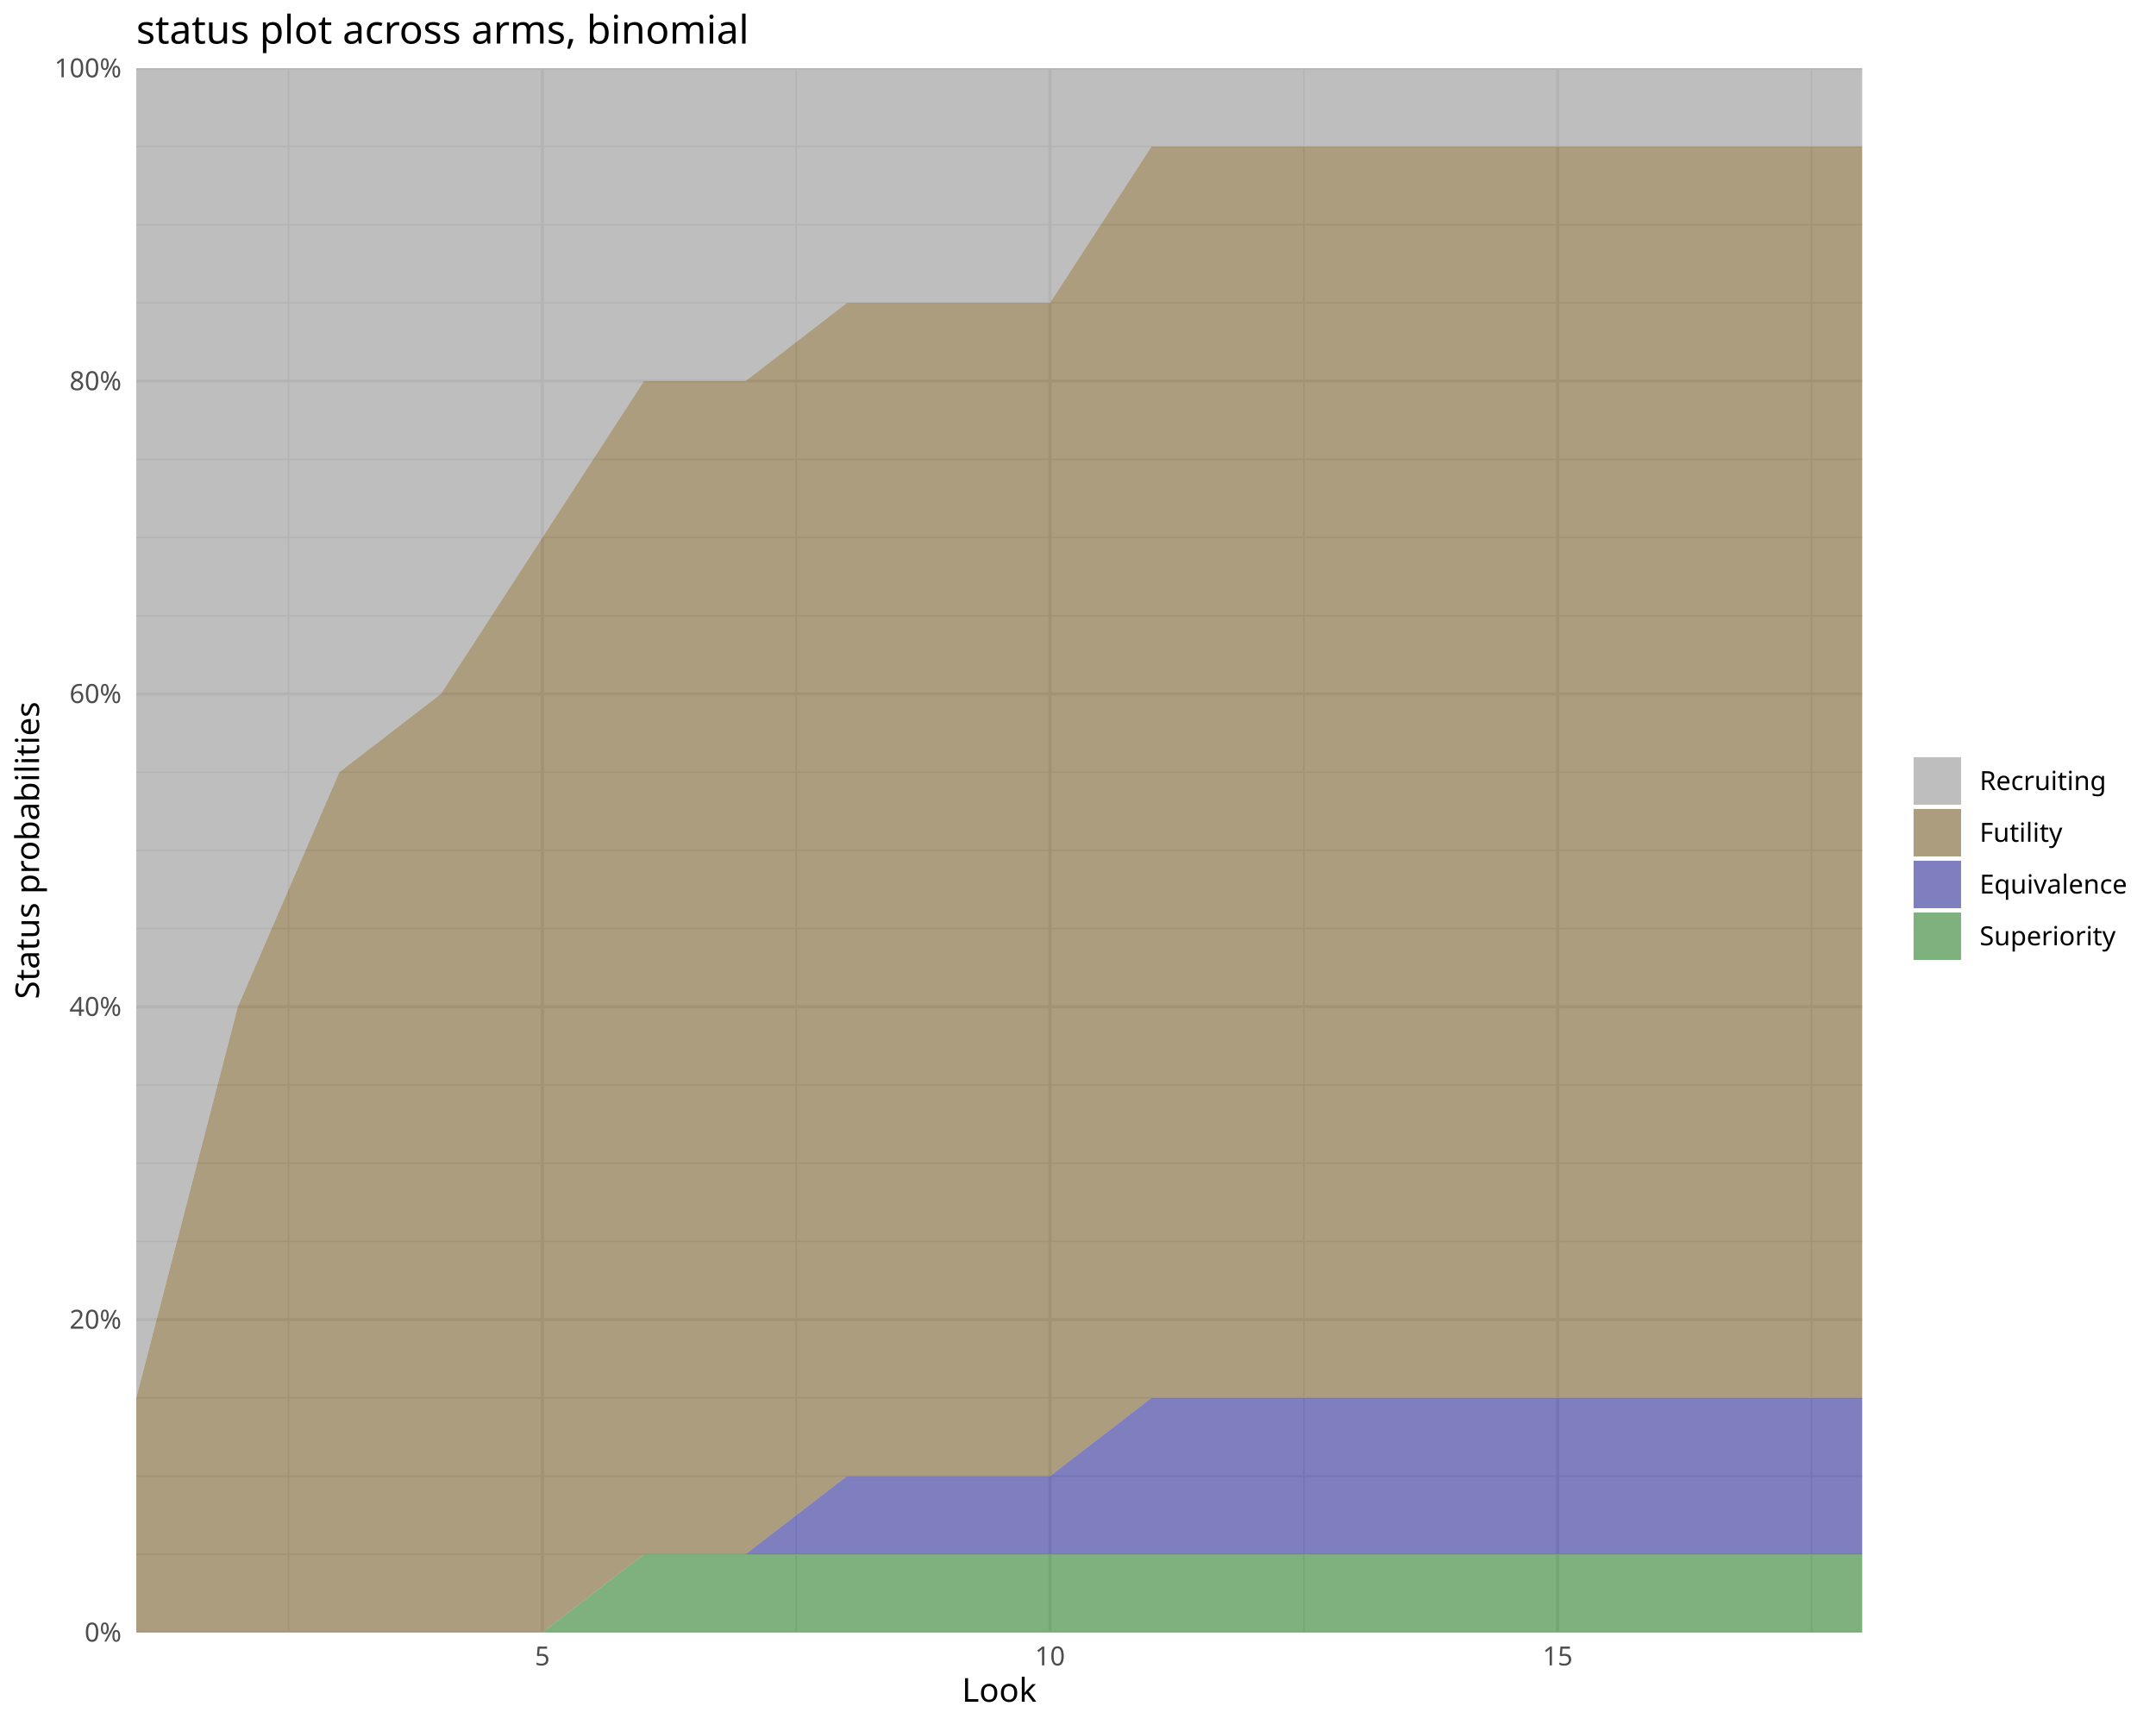
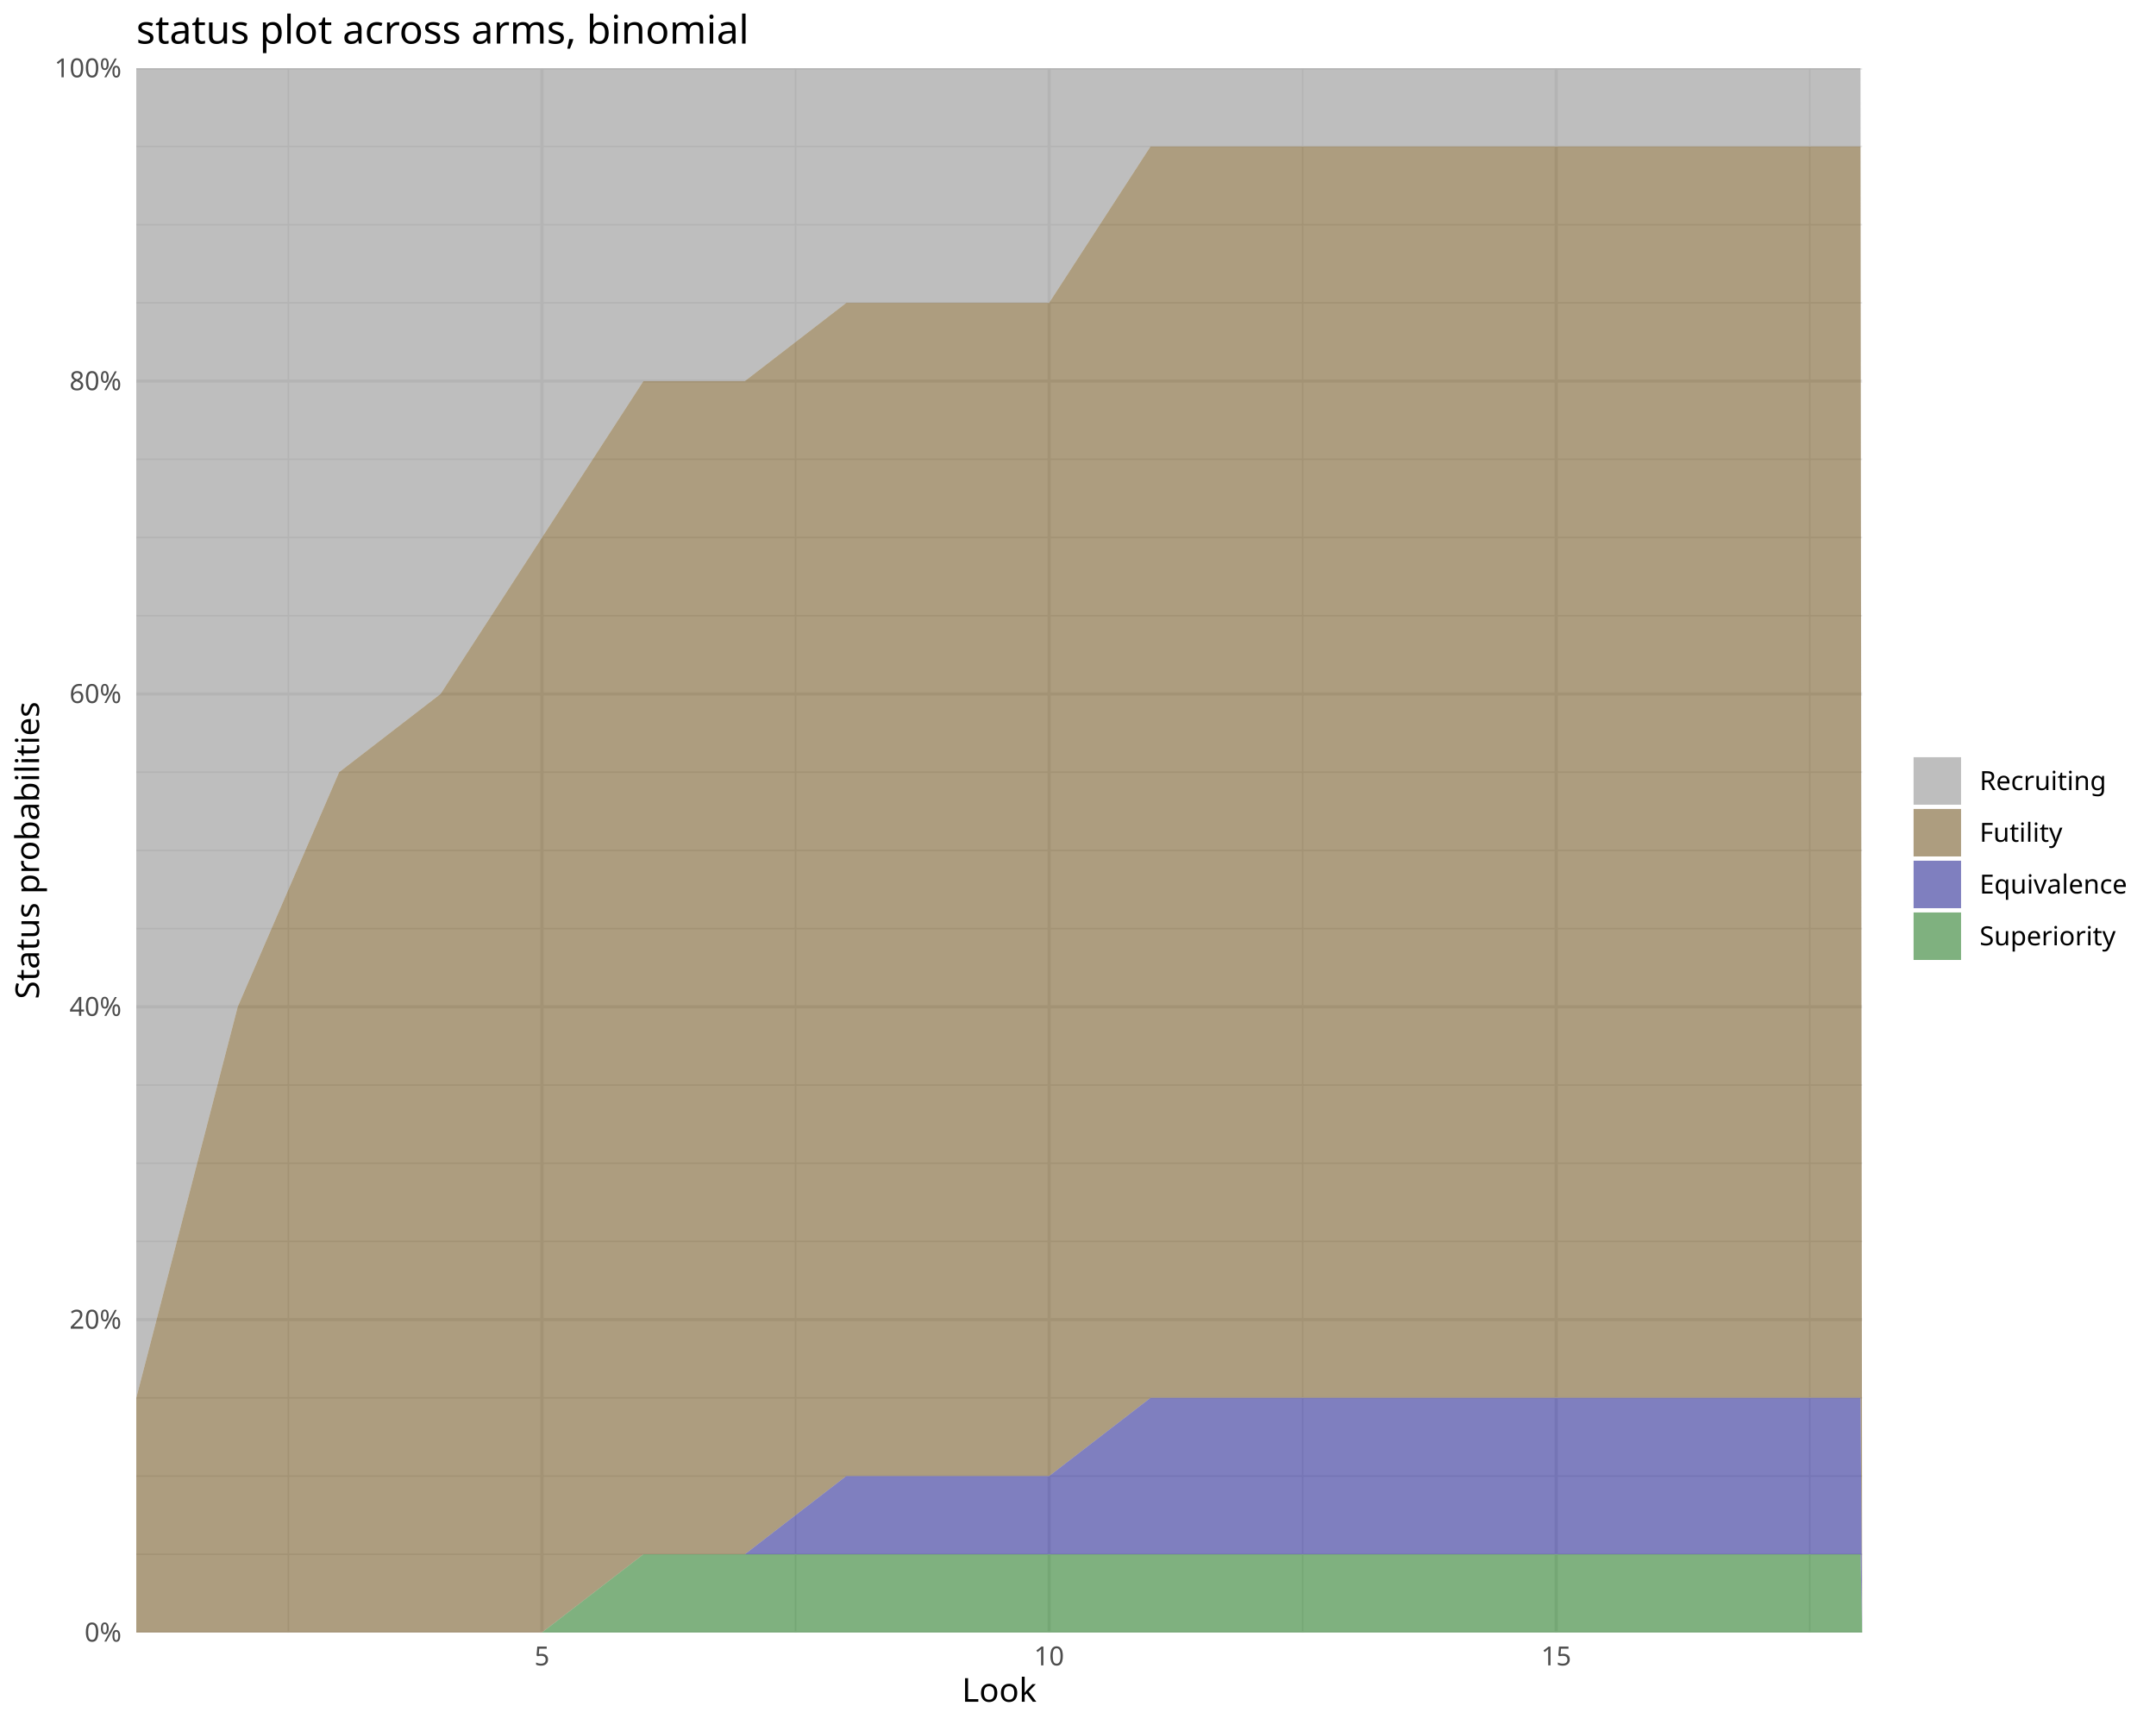
<svg xmlns="http://www.w3.org/2000/svg" class="svglite" data-engine-version="2.0" width="720.00pt" height="576.00pt" viewBox="0 0 720.00 576.00">
  <defs>
    <style type="text/css">
    .svglite line, .svglite polyline, .svglite polygon, .svglite path, .svglite rect, .svglite circle {
      fill: none;
      stroke: #000000;
      stroke-linecap: round;
      stroke-linejoin: round;
      stroke-miterlimit: 10.00;
    }
  </style>
  </defs>
  <rect width="100%" height="100%" style="stroke: none; fill: #FFFFFF;" />
  <defs>
    <clipPath id="cpMC4wMHw3MjAuMDB8MC4wMHw1NzYuMDA=">
      <rect x="0.00" y="0.00" width="720.00" height="576.00" />
    </clipPath>
  </defs>
  <g clip-path="url(#cpMC4wMHw3MjAuMDB8MC4wMHw1NzYuMDA=)">
</g>
  <defs>
    <clipPath id="cpNDUuNTF8NjIxLjg5fDIyLjc4fDU0NS4xMQ==">
      <rect x="45.51" y="22.78" width="576.38" height="522.33" />
    </clipPath>
  </defs>
  <g clip-path="url(#cpNDUuNTF8NjIxLjg5fDIyLjc4fDU0NS4xMQ==)">
    <polyline points="45.51,519.00 621.89,519.00 " style="stroke-width: 0.53; stroke: #EBEBEB; stroke-linecap: butt;" />
    <polyline points="45.51,492.88 621.89,492.88 " style="stroke-width: 0.53; stroke: #EBEBEB; stroke-linecap: butt;" />
    <polyline points="45.51,466.76 621.89,466.76 " style="stroke-width: 0.53; stroke: #EBEBEB; stroke-linecap: butt;" />
    <polyline points="45.51,414.53 621.89,414.53 " style="stroke-width: 0.53; stroke: #EBEBEB; stroke-linecap: butt;" />
    <polyline points="45.51,388.41 621.89,388.41 " style="stroke-width: 0.53; stroke: #EBEBEB; stroke-linecap: butt;" />
    <polyline points="45.51,362.30 621.89,362.30 " style="stroke-width: 0.53; stroke: #EBEBEB; stroke-linecap: butt;" />
    <polyline points="45.51,310.06 621.89,310.06 " style="stroke-width: 0.53; stroke: #EBEBEB; stroke-linecap: butt;" />
    <polyline points="45.51,283.95 621.89,283.95 " style="stroke-width: 0.53; stroke: #EBEBEB; stroke-linecap: butt;" />
    <polyline points="45.51,257.83 621.89,257.83 " style="stroke-width: 0.53; stroke: #EBEBEB; stroke-linecap: butt;" />
    <polyline points="45.51,205.60 621.89,205.60 " style="stroke-width: 0.53; stroke: #EBEBEB; stroke-linecap: butt;" />
    <polyline points="45.51,179.48 621.89,179.48 " style="stroke-width: 0.53; stroke: #EBEBEB; stroke-linecap: butt;" />
    <polyline points="45.51,153.37 621.89,153.37 " style="stroke-width: 0.53; stroke: #EBEBEB; stroke-linecap: butt;" />
    <polyline points="45.51,101.13 621.89,101.13 " style="stroke-width: 0.53; stroke: #EBEBEB; stroke-linecap: butt;" />
    <polyline points="45.51,75.02 621.89,75.02 " style="stroke-width: 0.53; stroke: #EBEBEB; stroke-linecap: butt;" />
    <polyline points="45.51,48.90 621.89,48.90 " style="stroke-width: 0.53; stroke: #EBEBEB; stroke-linecap: butt;" />
-     <polyline points="96.37,545.11 96.37,22.78 " style="stroke-width: 0.53; stroke: #EBEBEB; stroke-linecap: butt;" />
-     <polyline points="265.89,545.11 265.89,22.78 " style="stroke-width: 0.53; stroke: #EBEBEB; stroke-linecap: butt;" />
-     <polyline points="435.42,545.11 435.42,22.78 " style="stroke-width: 0.53; stroke: #EBEBEB; stroke-linecap: butt;" />
-     <polyline points="604.94,545.11 604.94,22.78 " style="stroke-width: 0.53; stroke: #EBEBEB; stroke-linecap: butt;" />
+     <polyline points="96.32,545.11 96.32,22.78 " style="stroke-width: 0.53; stroke: #EBEBEB; stroke-linecap: butt;" />
+     <polyline points="265.67,545.11 265.67,22.78 " style="stroke-width: 0.53; stroke: #EBEBEB; stroke-linecap: butt;" />
+     <polyline points="435.03,545.11 435.03,22.78 " style="stroke-width: 0.53; stroke: #EBEBEB; stroke-linecap: butt;" />
+     <polyline points="604.38,545.11 604.38,22.78 " style="stroke-width: 0.53; stroke: #EBEBEB; stroke-linecap: butt;" />
    <polyline points="45.51,545.11 621.89,545.11 " style="stroke-width: 1.07; stroke: #EBEBEB; stroke-linecap: butt;" />
    <polyline points="45.51,440.65 621.89,440.65 " style="stroke-width: 1.07; stroke: #EBEBEB; stroke-linecap: butt;" />
    <polyline points="45.51,336.18 621.89,336.18 " style="stroke-width: 1.07; stroke: #EBEBEB; stroke-linecap: butt;" />
    <polyline points="45.51,231.72 621.89,231.72 " style="stroke-width: 1.07; stroke: #EBEBEB; stroke-linecap: butt;" />
    <polyline points="45.51,127.25 621.89,127.25 " style="stroke-width: 1.07; stroke: #EBEBEB; stroke-linecap: butt;" />
    <polyline points="45.51,22.78 621.89,22.78 " style="stroke-width: 1.07; stroke: #EBEBEB; stroke-linecap: butt;" />
-     <polyline points="181.13,545.11 181.13,22.78 " style="stroke-width: 1.07; stroke: #EBEBEB; stroke-linecap: butt;" />
-     <polyline points="350.65,545.11 350.65,22.78 " style="stroke-width: 1.07; stroke: #EBEBEB; stroke-linecap: butt;" />
-     <polyline points="520.18,545.11 520.18,22.78 " style="stroke-width: 1.07; stroke: #EBEBEB; stroke-linecap: butt;" />
-     <polygon points="45.51,22.78 79.42,22.78 113.32,22.78 147.23,22.78 181.13,22.78 215.04,22.78 248.94,22.78 282.84,22.78 316.75,22.78 350.65,22.78 384.56,22.78 418.46,22.78 452.37,22.78 486.27,22.78 520.18,22.78 554.08,22.78 587.99,22.78 621.89,22.78 621.89,48.90 587.99,48.90 554.08,48.90 520.18,48.90 486.27,48.90 452.37,48.90 418.46,48.90 384.56,48.90 350.65,101.13 316.75,101.13 282.84,101.13 248.94,127.25 215.04,127.25 181.13,179.48 147.23,231.72 113.32,257.83 79.42,336.18 45.51,466.76 " style="stroke-width: 0.00; stroke: none; fill: #7F7F7F; fill-opacity: 0.50;" />
-     <polyline points="45.51,22.78 79.42,22.78 113.32,22.78 147.23,22.78 181.13,22.78 215.04,22.78 248.94,22.78 282.84,22.78 316.75,22.78 350.65,22.78 384.56,22.78 418.46,22.78 452.37,22.78 486.27,22.78 520.18,22.78 554.08,22.78 587.99,22.78 621.89,22.78 " style="stroke-width: 1.07; stroke: none;" />
-     <polygon points="45.51,466.76 79.42,336.18 113.32,257.83 147.23,231.72 181.13,179.48 215.04,127.25 248.94,127.25 282.84,101.13 316.75,101.13 350.65,101.13 384.56,48.90 418.46,48.90 452.37,48.90 486.27,48.90 520.18,48.90 554.08,48.90 587.99,48.90 621.89,48.90 621.89,466.76 587.99,466.76 554.08,466.76 520.18,466.76 486.27,466.76 452.37,466.76 418.46,466.76 384.56,466.76 350.65,492.88 316.75,492.88 282.84,492.88 248.94,519.00 215.04,519.00 181.13,545.11 147.23,545.11 113.32,545.11 79.42,545.11 45.51,545.11 " style="stroke-width: 0.00; stroke: none; fill: #5C3D00; fill-opacity: 0.50;" />
-     <polyline points="45.51,466.76 79.42,336.18 113.32,257.83 147.23,231.72 181.13,179.48 215.04,127.25 248.94,127.25 282.84,101.13 316.75,101.13 350.65,101.13 384.56,48.90 418.46,48.90 452.37,48.90 486.27,48.90 520.18,48.90 554.08,48.90 587.99,48.90 621.89,48.90 " style="stroke-width: 1.07; stroke: none;" />
-     <polygon points="45.51,545.11 79.42,545.11 113.32,545.11 147.23,545.11 181.13,545.11 215.04,519.00 248.94,519.00 282.84,492.88 316.75,492.88 350.65,492.88 384.56,466.76 418.46,466.76 452.37,466.76 486.27,466.76 520.18,466.76 554.08,466.76 587.99,466.76 621.89,466.76 621.89,519.00 587.99,519.00 554.08,519.00 520.18,519.00 486.27,519.00 452.37,519.00 418.46,519.00 384.56,519.00 350.65,519.00 316.75,519.00 282.84,519.00 248.94,519.00 215.04,519.00 181.13,545.11 147.23,545.11 113.32,545.11 79.42,545.11 45.51,545.11 " style="stroke-width: 0.00; stroke: none; fill: #000080; fill-opacity: 0.50;" />
-     <polyline points="45.51,545.11 79.42,545.11 113.32,545.11 147.23,545.11 181.13,545.11 215.04,519.00 248.94,519.00 282.84,492.88 316.75,492.88 350.65,492.88 384.56,466.76 418.46,466.76 452.37,466.76 486.27,466.76 520.18,466.76 554.08,466.76 587.99,466.76 621.89,466.76 " style="stroke-width: 1.07; stroke: none;" />
-     <polygon points="45.51,545.11 79.42,545.11 113.32,545.11 147.23,545.11 181.13,545.11 215.04,519.00 248.94,519.00 282.84,519.00 316.75,519.00 350.65,519.00 384.56,519.00 418.46,519.00 452.37,519.00 486.27,519.00 520.18,519.00 554.08,519.00 587.99,519.00 621.89,519.00 621.89,545.11 587.99,545.11 554.08,545.11 520.18,545.11 486.27,545.11 452.37,545.11 418.46,545.11 384.56,545.11 350.65,545.11 316.75,545.11 282.84,545.11 248.94,545.11 215.04,545.11 181.13,545.11 147.23,545.11 113.32,545.11 79.42,545.11 45.51,545.11 " style="stroke-width: 0.00; stroke: none; fill: #006400; fill-opacity: 0.50;" />
-     <polyline points="45.51,545.11 79.42,545.11 113.32,545.11 147.23,545.11 181.13,545.11 215.04,519.00 248.94,519.00 282.84,519.00 316.75,519.00 350.65,519.00 384.56,519.00 418.46,519.00 452.37,519.00 486.27,519.00 520.18,519.00 554.08,519.00 587.99,519.00 621.89,519.00 " style="stroke-width: 1.07; stroke: none;" />
+     <polyline points="181.00,545.11 181.00,22.78 " style="stroke-width: 1.07; stroke: #EBEBEB; stroke-linecap: butt;" />
+     <polyline points="350.35,545.11 350.35,22.78 " style="stroke-width: 1.07; stroke: #EBEBEB; stroke-linecap: butt;" />
+     <polyline points="519.70,545.11 519.70,22.78 " style="stroke-width: 1.07; stroke: #EBEBEB; stroke-linecap: butt;" />
+     <polygon points="45.51,22.78 46.09,22.78 78.81,22.78 79.38,22.78 79.96,22.78 112.68,22.78 113.25,22.78 113.83,22.78 146.55,22.78 147.13,22.78 147.70,22.78 180.42,22.78 181.00,22.78 181.57,22.78 214.29,22.78 214.87,22.78 215.44,22.78 248.16,22.78 248.74,22.78 249.31,22.78 282.03,22.78 282.61,22.78 283.18,22.78 315.90,22.78 316.48,22.78 317.05,22.78 349.77,22.78 350.35,22.78 350.92,22.78 383.64,22.78 384.22,22.78 384.80,22.78 417.51,22.78 418.09,22.78 418.67,22.78 451.39,22.78 451.96,22.78 452.54,22.78 485.26,22.78 485.83,22.78 486.41,22.78 519.13,22.78 519.70,22.78 520.28,22.78 553.00,22.78 553.57,22.78 554.15,22.78 586.87,22.78 587.44,22.78 588.02,22.78 620.74,22.78 621.31,22.78 621.89,545.11 621.31,48.90 620.74,48.90 588.02,48.90 587.44,48.90 586.87,48.90 554.15,48.90 553.57,48.90 553.00,48.90 520.28,48.90 519.70,48.90 519.13,48.90 486.41,48.90 485.83,48.90 485.26,48.90 452.54,48.90 451.96,48.90 451.39,48.90 418.67,48.90 418.09,48.90 417.51,48.90 384.80,48.90 384.22,48.90 383.64,49.79 350.92,100.24 350.35,101.13 349.77,101.13 317.05,101.13 316.48,101.13 315.90,101.13 283.18,101.13 282.61,101.13 282.03,101.58 249.31,126.81 248.74,127.25 248.16,127.25 215.44,127.25 214.87,127.25 214.29,128.14 181.57,178.59 181.00,179.48 180.42,180.37 147.70,230.83 147.13,231.72 146.55,232.16 113.83,257.39 113.25,257.83 112.68,259.16 79.96,334.85 79.38,336.18 78.81,338.40 46.09,464.54 45.51,466.76 " style="stroke-width: 0.00; stroke: none; stroke-linecap: butt; fill: #7F7F7F; fill-opacity: 0.50;" />
+     <polyline points="45.51,22.78 46.09,22.78 78.81,22.78 79.38,22.78 79.96,22.78 112.68,22.78 113.25,22.78 113.83,22.78 146.55,22.78 147.13,22.78 147.70,22.78 180.42,22.78 181.00,22.78 181.57,22.78 214.29,22.78 214.87,22.78 215.44,22.78 248.16,22.78 248.74,22.78 249.31,22.78 282.03,22.78 282.61,22.78 283.18,22.78 315.90,22.78 316.48,22.78 317.05,22.78 349.77,22.78 350.35,22.78 350.92,22.78 383.64,22.78 384.22,22.78 384.80,22.78 417.51,22.78 418.09,22.78 418.67,22.78 451.39,22.78 451.96,22.78 452.54,22.78 485.26,22.78 485.83,22.78 486.41,22.78 519.13,22.78 519.70,22.78 520.28,22.78 553.00,22.78 553.57,22.78 554.15,22.78 586.87,22.78 587.44,22.78 588.02,22.78 620.74,22.78 621.31,22.78 " style="stroke-width: 1.07; stroke: none; stroke-linecap: butt;" />
+     <polygon points="45.51,466.76 46.09,464.54 78.81,338.40 79.38,336.18 79.96,334.85 112.68,259.16 113.25,257.83 113.83,257.39 146.55,232.16 147.13,231.72 147.70,230.83 180.42,180.37 181.00,179.48 181.57,178.59 214.29,128.14 214.87,127.25 215.44,127.25 248.16,127.25 248.74,127.25 249.31,126.81 282.03,101.58 282.61,101.13 283.18,101.13 315.90,101.13 316.48,101.13 317.05,101.13 349.77,101.13 350.35,101.13 350.92,100.24 383.64,49.79 384.22,48.90 384.80,48.90 417.51,48.90 418.09,48.90 418.67,48.90 451.39,48.90 451.96,48.90 452.54,48.90 485.26,48.90 485.83,48.90 486.41,48.90 519.13,48.90 519.70,48.90 520.28,48.90 553.00,48.90 553.57,48.90 554.15,48.90 586.87,48.90 587.44,48.90 588.02,48.90 620.74,48.90 621.31,48.90 621.89,545.11 621.31,466.76 620.74,466.76 588.02,466.76 587.44,466.76 586.87,466.76 554.15,466.76 553.57,466.76 553.00,466.76 520.28,466.76 519.70,466.76 519.13,466.76 486.41,466.76 485.83,466.76 485.26,466.76 452.54,466.76 451.96,466.76 451.39,466.76 418.67,466.76 418.09,466.76 417.51,466.76 384.80,466.76 384.22,466.76 383.64,467.21 350.92,492.44 350.35,492.88 349.77,492.88 317.05,492.88 316.48,492.88 315.90,492.88 283.18,492.88 282.61,492.88 282.03,493.32 249.31,518.55 248.74,519.00 248.16,519.00 215.44,519.00 214.87,519.00 214.29,519.44 181.57,544.67 181.00,545.11 180.42,545.11 147.70,545.11 147.13,545.11 146.55,545.11 113.83,545.11 113.25,545.11 112.68,545.11 79.96,545.11 79.38,545.11 78.81,545.11 46.09,545.11 45.51,545.11 " style="stroke-width: 0.00; stroke: none; stroke-linecap: butt; fill: #5C3D00; fill-opacity: 0.50;" />
+     <polyline points="45.51,466.76 46.09,464.54 78.81,338.40 79.38,336.18 79.96,334.85 112.68,259.16 113.25,257.83 113.83,257.39 146.55,232.16 147.13,231.72 147.70,230.83 180.42,180.37 181.00,179.48 181.57,178.59 214.29,128.14 214.87,127.25 215.44,127.25 248.16,127.25 248.74,127.25 249.31,126.81 282.03,101.58 282.61,101.13 283.18,101.13 315.90,101.13 316.48,101.13 317.05,101.13 349.77,101.13 350.35,101.13 350.92,100.24 383.64,49.79 384.22,48.90 384.80,48.90 417.51,48.90 418.09,48.90 418.67,48.90 451.39,48.90 451.96,48.90 452.54,48.90 485.26,48.90 485.83,48.90 486.41,48.90 519.13,48.90 519.70,48.90 520.28,48.90 553.00,48.90 553.57,48.90 554.15,48.90 586.87,48.90 587.44,48.90 588.02,48.90 620.74,48.90 621.31,48.90 " style="stroke-width: 1.07; stroke: none; stroke-linecap: butt;" />
+     <polygon points="45.51,545.11 46.09,545.11 78.81,545.11 79.38,545.11 79.96,545.11 112.68,545.11 113.25,545.11 113.83,545.11 146.55,545.11 147.13,545.11 147.70,545.11 180.42,545.11 181.00,545.11 181.57,544.67 214.29,519.44 214.87,519.00 215.44,519.00 248.16,519.00 248.74,519.00 249.31,518.55 282.03,493.32 282.61,492.88 283.18,492.88 315.90,492.88 316.48,492.88 317.05,492.88 349.77,492.88 350.35,492.88 350.92,492.44 383.64,467.21 384.22,466.76 384.80,466.76 417.51,466.76 418.09,466.76 418.67,466.76 451.39,466.76 451.96,466.76 452.54,466.76 485.26,466.76 485.83,466.76 486.41,466.76 519.13,466.76 519.70,466.76 520.28,466.76 553.00,466.76 553.57,466.76 554.15,466.76 586.87,466.76 587.44,466.76 588.02,466.76 620.74,466.76 621.31,466.76 621.89,545.11 621.31,519.00 620.74,519.00 588.02,519.00 587.44,519.00 586.87,519.00 554.15,519.00 553.57,519.00 553.00,519.00 520.28,519.00 519.70,519.00 519.13,519.00 486.41,519.00 485.83,519.00 485.26,519.00 452.54,519.00 451.96,519.00 451.39,519.00 418.67,519.00 418.09,519.00 417.51,519.00 384.80,519.00 384.22,519.00 383.64,519.00 350.92,519.00 350.35,519.00 349.77,519.00 317.05,519.00 316.48,519.00 315.90,519.00 283.18,519.00 282.61,519.00 282.03,519.00 249.31,519.00 248.74,519.00 248.16,519.00 215.44,519.00 214.87,519.00 214.29,519.44 181.57,544.67 181.00,545.11 180.42,545.11 147.70,545.11 147.13,545.11 146.55,545.11 113.83,545.11 113.25,545.11 112.68,545.11 79.96,545.11 79.38,545.11 78.81,545.11 46.09,545.11 45.51,545.11 " style="stroke-width: 0.00; stroke: none; stroke-linecap: butt; fill: #000080; fill-opacity: 0.50;" />
+     <polyline points="45.51,545.11 46.09,545.11 78.81,545.11 79.38,545.11 79.96,545.11 112.68,545.11 113.25,545.11 113.83,545.11 146.55,545.11 147.13,545.11 147.70,545.11 180.42,545.11 181.00,545.11 181.57,544.67 214.29,519.44 214.87,519.00 215.44,519.00 248.16,519.00 248.74,519.00 249.31,518.55 282.03,493.32 282.61,492.88 283.18,492.88 315.90,492.88 316.48,492.88 317.05,492.88 349.77,492.88 350.35,492.88 350.92,492.44 383.64,467.21 384.22,466.76 384.80,466.76 417.51,466.76 418.09,466.76 418.67,466.76 451.39,466.76 451.96,466.76 452.54,466.76 485.26,466.76 485.83,466.76 486.41,466.76 519.13,466.76 519.70,466.76 520.28,466.76 553.00,466.76 553.57,466.76 554.15,466.76 586.87,466.76 587.44,466.76 588.02,466.76 620.74,466.76 621.31,466.76 " style="stroke-width: 1.07; stroke: none; stroke-linecap: butt;" />
+     <polygon points="45.51,545.11 46.09,545.11 78.81,545.11 79.38,545.11 79.96,545.11 112.68,545.11 113.25,545.11 113.83,545.11 146.55,545.11 147.13,545.11 147.70,545.11 180.42,545.11 181.00,545.11 181.57,544.67 214.29,519.44 214.87,519.00 215.44,519.00 248.16,519.00 248.74,519.00 249.31,519.00 282.03,519.00 282.61,519.00 283.18,519.00 315.90,519.00 316.48,519.00 317.05,519.00 349.77,519.00 350.35,519.00 350.92,519.00 383.64,519.00 384.22,519.00 384.80,519.00 417.51,519.00 418.09,519.00 418.67,519.00 451.39,519.00 451.96,519.00 452.54,519.00 485.26,519.00 485.83,519.00 486.41,519.00 519.13,519.00 519.70,519.00 520.28,519.00 553.00,519.00 553.57,519.00 554.15,519.00 586.87,519.00 587.44,519.00 588.02,519.00 620.74,519.00 621.31,519.00 621.89,545.11 621.31,545.11 620.74,545.11 588.02,545.11 587.44,545.11 586.87,545.11 554.15,545.11 553.57,545.11 553.00,545.11 520.28,545.11 519.70,545.11 519.13,545.11 486.41,545.11 485.83,545.11 485.26,545.11 452.54,545.11 451.96,545.11 451.39,545.11 418.67,545.11 418.09,545.11 417.51,545.11 384.80,545.11 384.22,545.11 383.64,545.11 350.92,545.11 350.35,545.11 349.77,545.11 317.05,545.11 316.48,545.11 315.90,545.11 283.18,545.11 282.61,545.11 282.03,545.11 249.31,545.11 248.74,545.11 248.16,545.11 215.44,545.11 214.87,545.11 214.29,545.11 181.57,545.11 181.00,545.11 180.42,545.11 147.70,545.11 147.13,545.11 146.55,545.11 113.83,545.11 113.25,545.11 112.68,545.11 79.96,545.11 79.38,545.11 78.81,545.11 46.09,545.11 45.51,545.11 " style="stroke-width: 0.00; stroke: none; stroke-linecap: butt; fill: #006400; fill-opacity: 0.50;" />
+     <polyline points="45.51,545.11 46.09,545.11 78.81,545.11 79.38,545.11 79.96,545.11 112.68,545.11 113.25,545.11 113.83,545.11 146.55,545.11 147.13,545.11 147.70,545.11 180.42,545.11 181.00,545.11 181.57,544.67 214.29,519.44 214.87,519.00 215.44,519.00 248.16,519.00 248.74,519.00 249.31,519.00 282.03,519.00 282.61,519.00 283.18,519.00 315.90,519.00 316.48,519.00 317.05,519.00 349.77,519.00 350.35,519.00 350.92,519.00 383.64,519.00 384.22,519.00 384.80,519.00 417.51,519.00 418.09,519.00 418.67,519.00 451.39,519.00 451.96,519.00 452.54,519.00 485.26,519.00 485.83,519.00 486.41,519.00 519.13,519.00 519.70,519.00 520.28,519.00 553.00,519.00 553.57,519.00 554.15,519.00 586.87,519.00 587.44,519.00 588.02,519.00 620.74,519.00 621.31,519.00 " style="stroke-width: 1.07; stroke: none; stroke-linecap: butt;" />
  </g>
  <g clip-path="url(#cpMC4wMHw3MjAuMDB8MC4wMHw1NzYuMDA=)">
    <text x="40.58" y="548.14" text-anchor="end" style="font-size: 8.80px; fill: #4D4D4D; font-family: sans;" textLength="12.72px" lengthAdjust="spacingAndGlyphs">0%</text>
    <text x="40.58" y="443.67" text-anchor="end" style="font-size: 8.80px; fill: #4D4D4D; font-family: sans;" textLength="17.61px" lengthAdjust="spacingAndGlyphs">20%</text>
    <text x="40.58" y="339.21" text-anchor="end" style="font-size: 8.80px; fill: #4D4D4D; font-family: sans;" textLength="17.61px" lengthAdjust="spacingAndGlyphs">40%</text>
    <text x="40.58" y="234.74" text-anchor="end" style="font-size: 8.80px; fill: #4D4D4D; font-family: sans;" textLength="17.61px" lengthAdjust="spacingAndGlyphs">60%</text>
    <text x="40.58" y="130.28" text-anchor="end" style="font-size: 8.80px; fill: #4D4D4D; font-family: sans;" textLength="17.61px" lengthAdjust="spacingAndGlyphs">80%</text>
    <text x="40.58" y="25.81" text-anchor="end" style="font-size: 8.80px; fill: #4D4D4D; font-family: sans;" textLength="22.51px" lengthAdjust="spacingAndGlyphs">100%</text>
-     <text x="181.13" y="556.10" text-anchor="middle" style="font-size: 8.80px; fill: #4D4D4D; font-family: sans;" textLength="4.89px" lengthAdjust="spacingAndGlyphs">5</text>
-     <text x="350.65" y="556.10" text-anchor="middle" style="font-size: 8.80px; fill: #4D4D4D; font-family: sans;" textLength="9.79px" lengthAdjust="spacingAndGlyphs">10</text>
-     <text x="520.18" y="556.10" text-anchor="middle" style="font-size: 8.80px; fill: #4D4D4D; font-family: sans;" textLength="9.79px" lengthAdjust="spacingAndGlyphs">15</text>
+     <text x="181.00" y="556.10" text-anchor="middle" style="font-size: 8.80px; fill: #4D4D4D; font-family: sans;" textLength="4.89px" lengthAdjust="spacingAndGlyphs">5</text>
+     <text x="350.35" y="556.10" text-anchor="middle" style="font-size: 8.80px; fill: #4D4D4D; font-family: sans;" textLength="9.79px" lengthAdjust="spacingAndGlyphs">10</text>
+     <text x="519.70" y="556.10" text-anchor="middle" style="font-size: 8.80px; fill: #4D4D4D; font-family: sans;" textLength="9.79px" lengthAdjust="spacingAndGlyphs">15</text>
    <text x="333.70" y="568.24" text-anchor="middle" style="font-size: 11.00px; font-family: sans;" textLength="23.86px" lengthAdjust="spacingAndGlyphs">Look</text>
    <text transform="translate(13.05,283.95) rotate(-90)" text-anchor="middle" style="font-size: 11.00px; font-family: sans;" textLength="92.95px" lengthAdjust="spacingAndGlyphs">Status probabilities</text>
-     <rect x="639.04" y="252.84" width="15.86" height="15.86" style="stroke-width: 1.07; stroke: none; stroke-linecap: square; stroke-linejoin: miter; fill: #7F7F7F; fill-opacity: 0.50;" />
-     <rect x="639.04" y="270.12" width="15.86" height="15.86" style="stroke-width: 1.07; stroke: none; stroke-linecap: square; stroke-linejoin: miter; fill: #5C3D00; fill-opacity: 0.50;" />
-     <rect x="639.04" y="287.40" width="15.86" height="15.86" style="stroke-width: 1.07; stroke: none; stroke-linecap: square; stroke-linejoin: miter; fill: #000080; fill-opacity: 0.50;" />
-     <rect x="639.04" y="304.68" width="15.86" height="15.86" style="stroke-width: 1.07; stroke: none; stroke-linecap: square; stroke-linejoin: miter; fill: #006400; fill-opacity: 0.50;" />
+     <rect x="639.04" y="252.84" width="15.86" height="15.86" style="stroke-width: 1.07; stroke: none; stroke-linecap: butt; stroke-linejoin: miter; fill: #7F7F7F; fill-opacity: 0.50;" />
+     <rect x="639.04" y="270.12" width="15.86" height="15.86" style="stroke-width: 1.07; stroke: none; stroke-linecap: butt; stroke-linejoin: miter; fill: #5C3D00; fill-opacity: 0.50;" />
+     <rect x="639.04" y="287.40" width="15.86" height="15.86" style="stroke-width: 1.07; stroke: none; stroke-linecap: butt; stroke-linejoin: miter; fill: #000080; fill-opacity: 0.50;" />
+     <rect x="639.04" y="304.68" width="15.86" height="15.86" style="stroke-width: 1.07; stroke: none; stroke-linecap: butt; stroke-linejoin: miter; fill: #006400; fill-opacity: 0.50;" />
    <text x="661.09" y="263.80" style="font-size: 8.80px; font-family: sans;" textLength="39.62px" lengthAdjust="spacingAndGlyphs">Recruiting</text>
    <text x="661.09" y="281.08" style="font-size: 8.80px; font-family: sans;" textLength="25.42px" lengthAdjust="spacingAndGlyphs">Futility</text>
    <text x="661.09" y="298.36" style="font-size: 8.80px; font-family: sans;" textLength="47.95px" lengthAdjust="spacingAndGlyphs">Equivalence</text>
    <text x="661.09" y="315.64" style="font-size: 8.80px; font-family: sans;" textLength="42.07px" lengthAdjust="spacingAndGlyphs">Superiority</text>
    <text x="45.51" y="14.56" style="font-size: 13.20px; font-family: sans;" textLength="192.24px" lengthAdjust="spacingAndGlyphs">status plot across arms, binomial</text>
  </g>
</svg>
